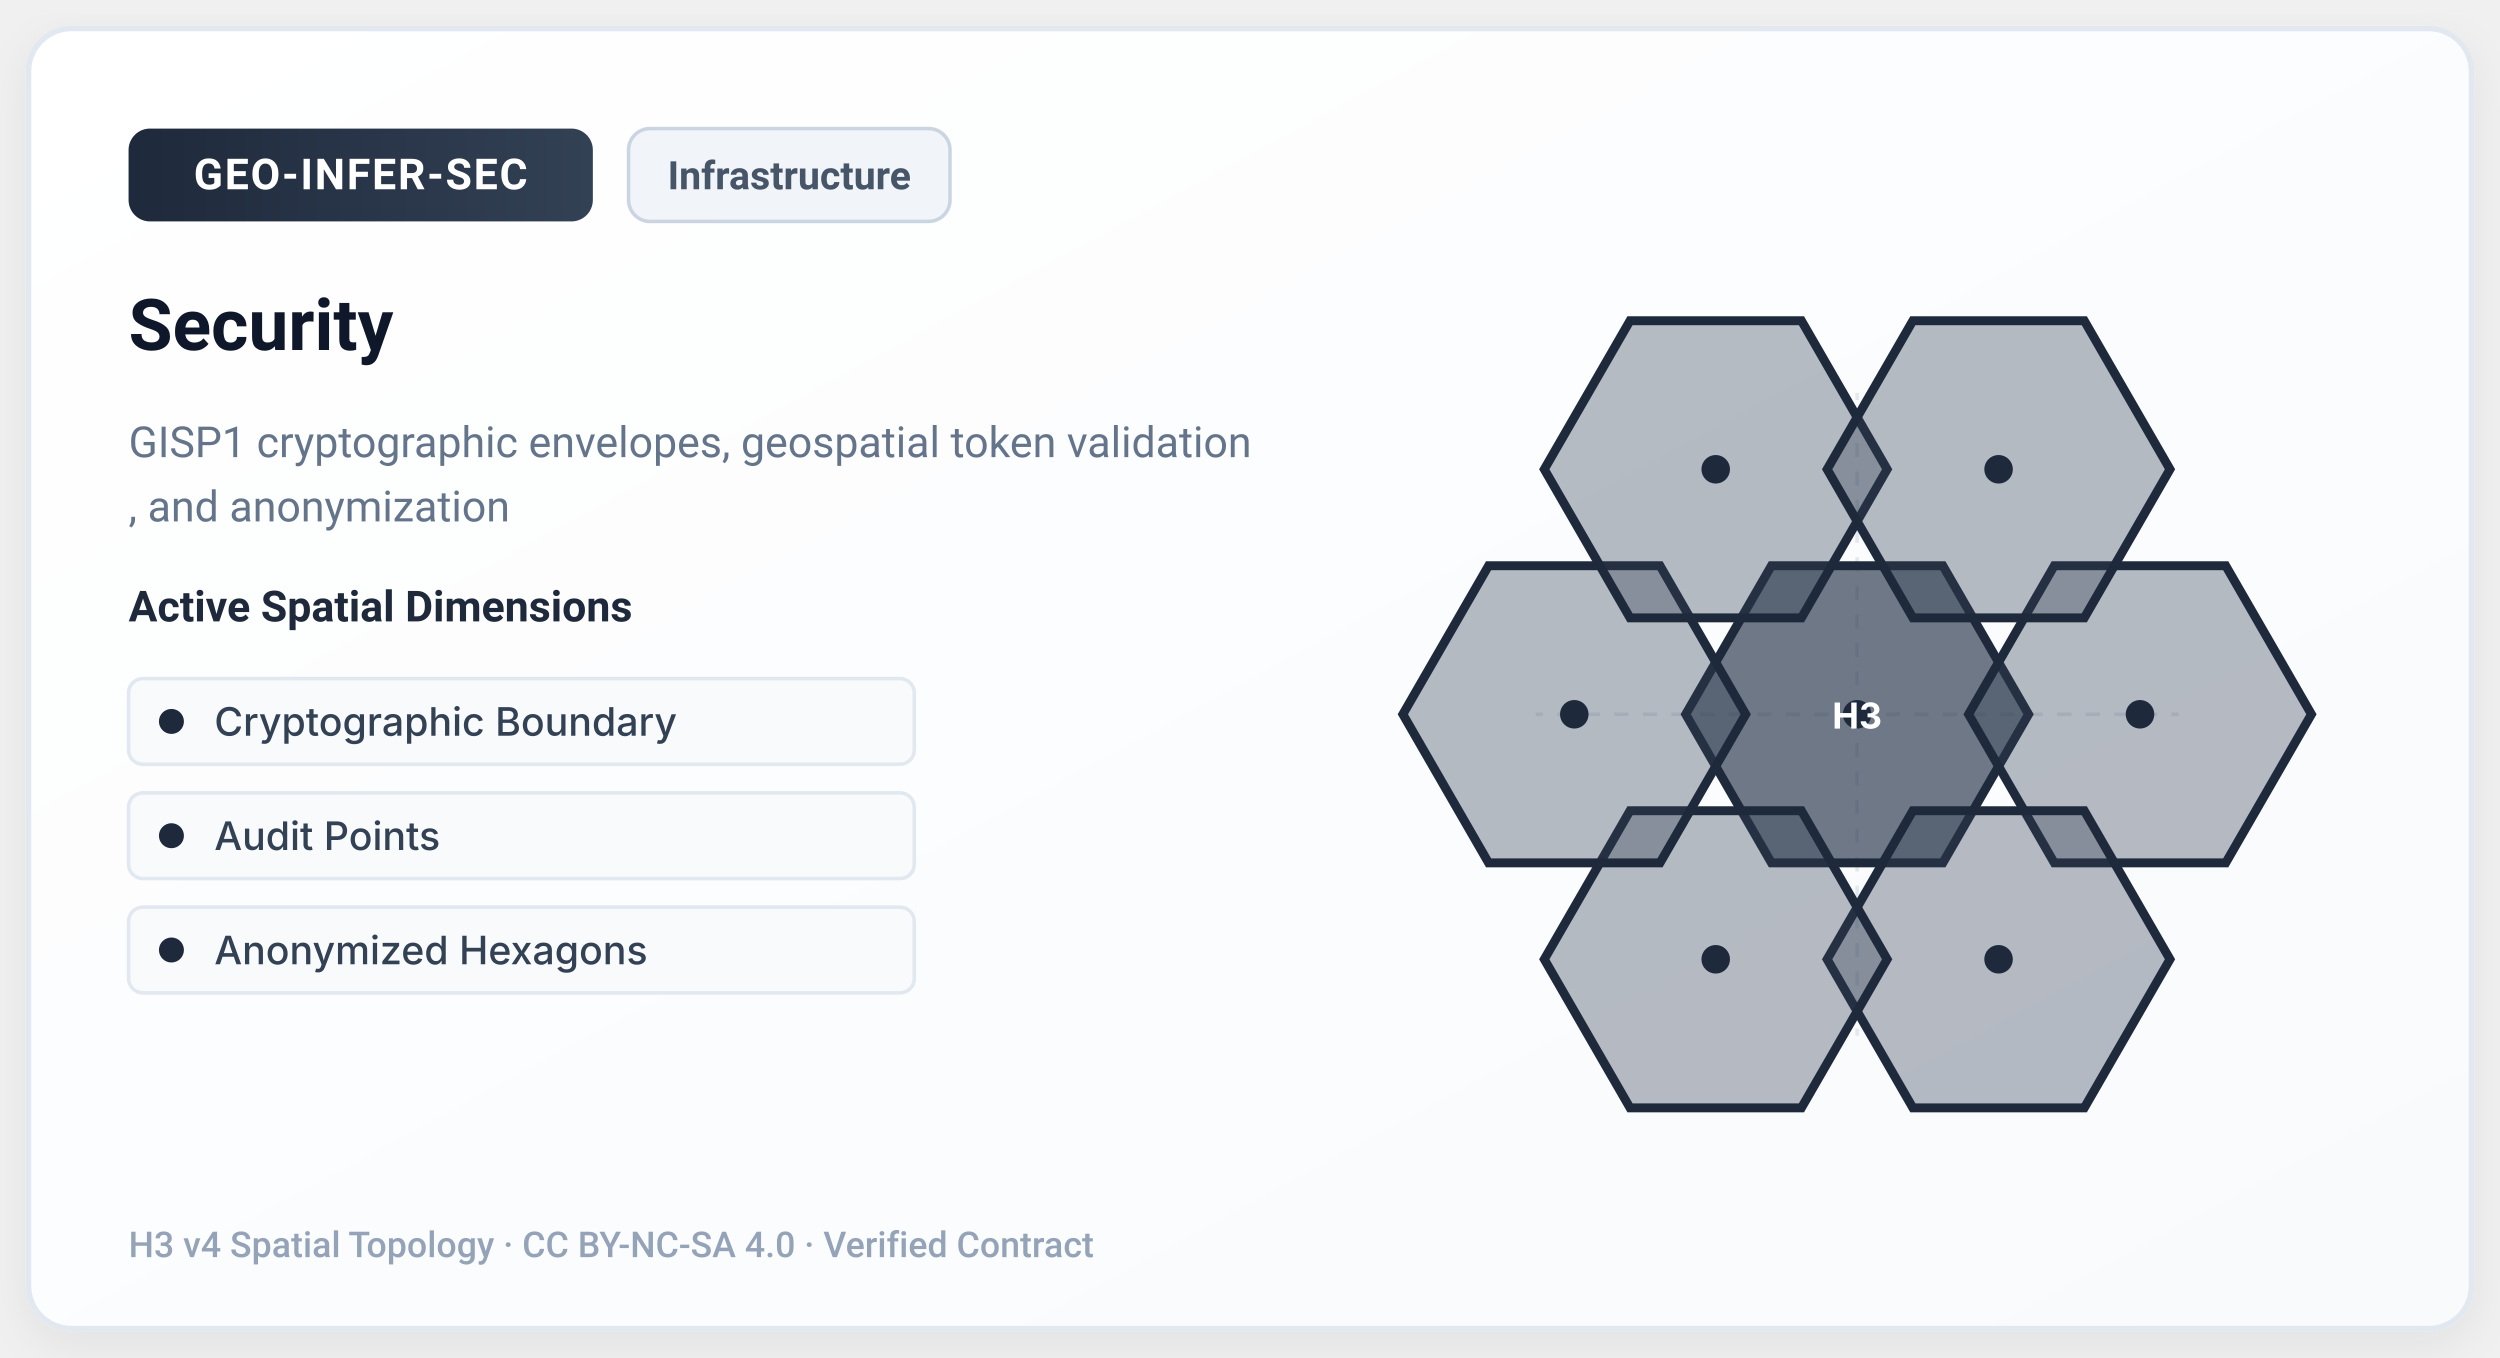
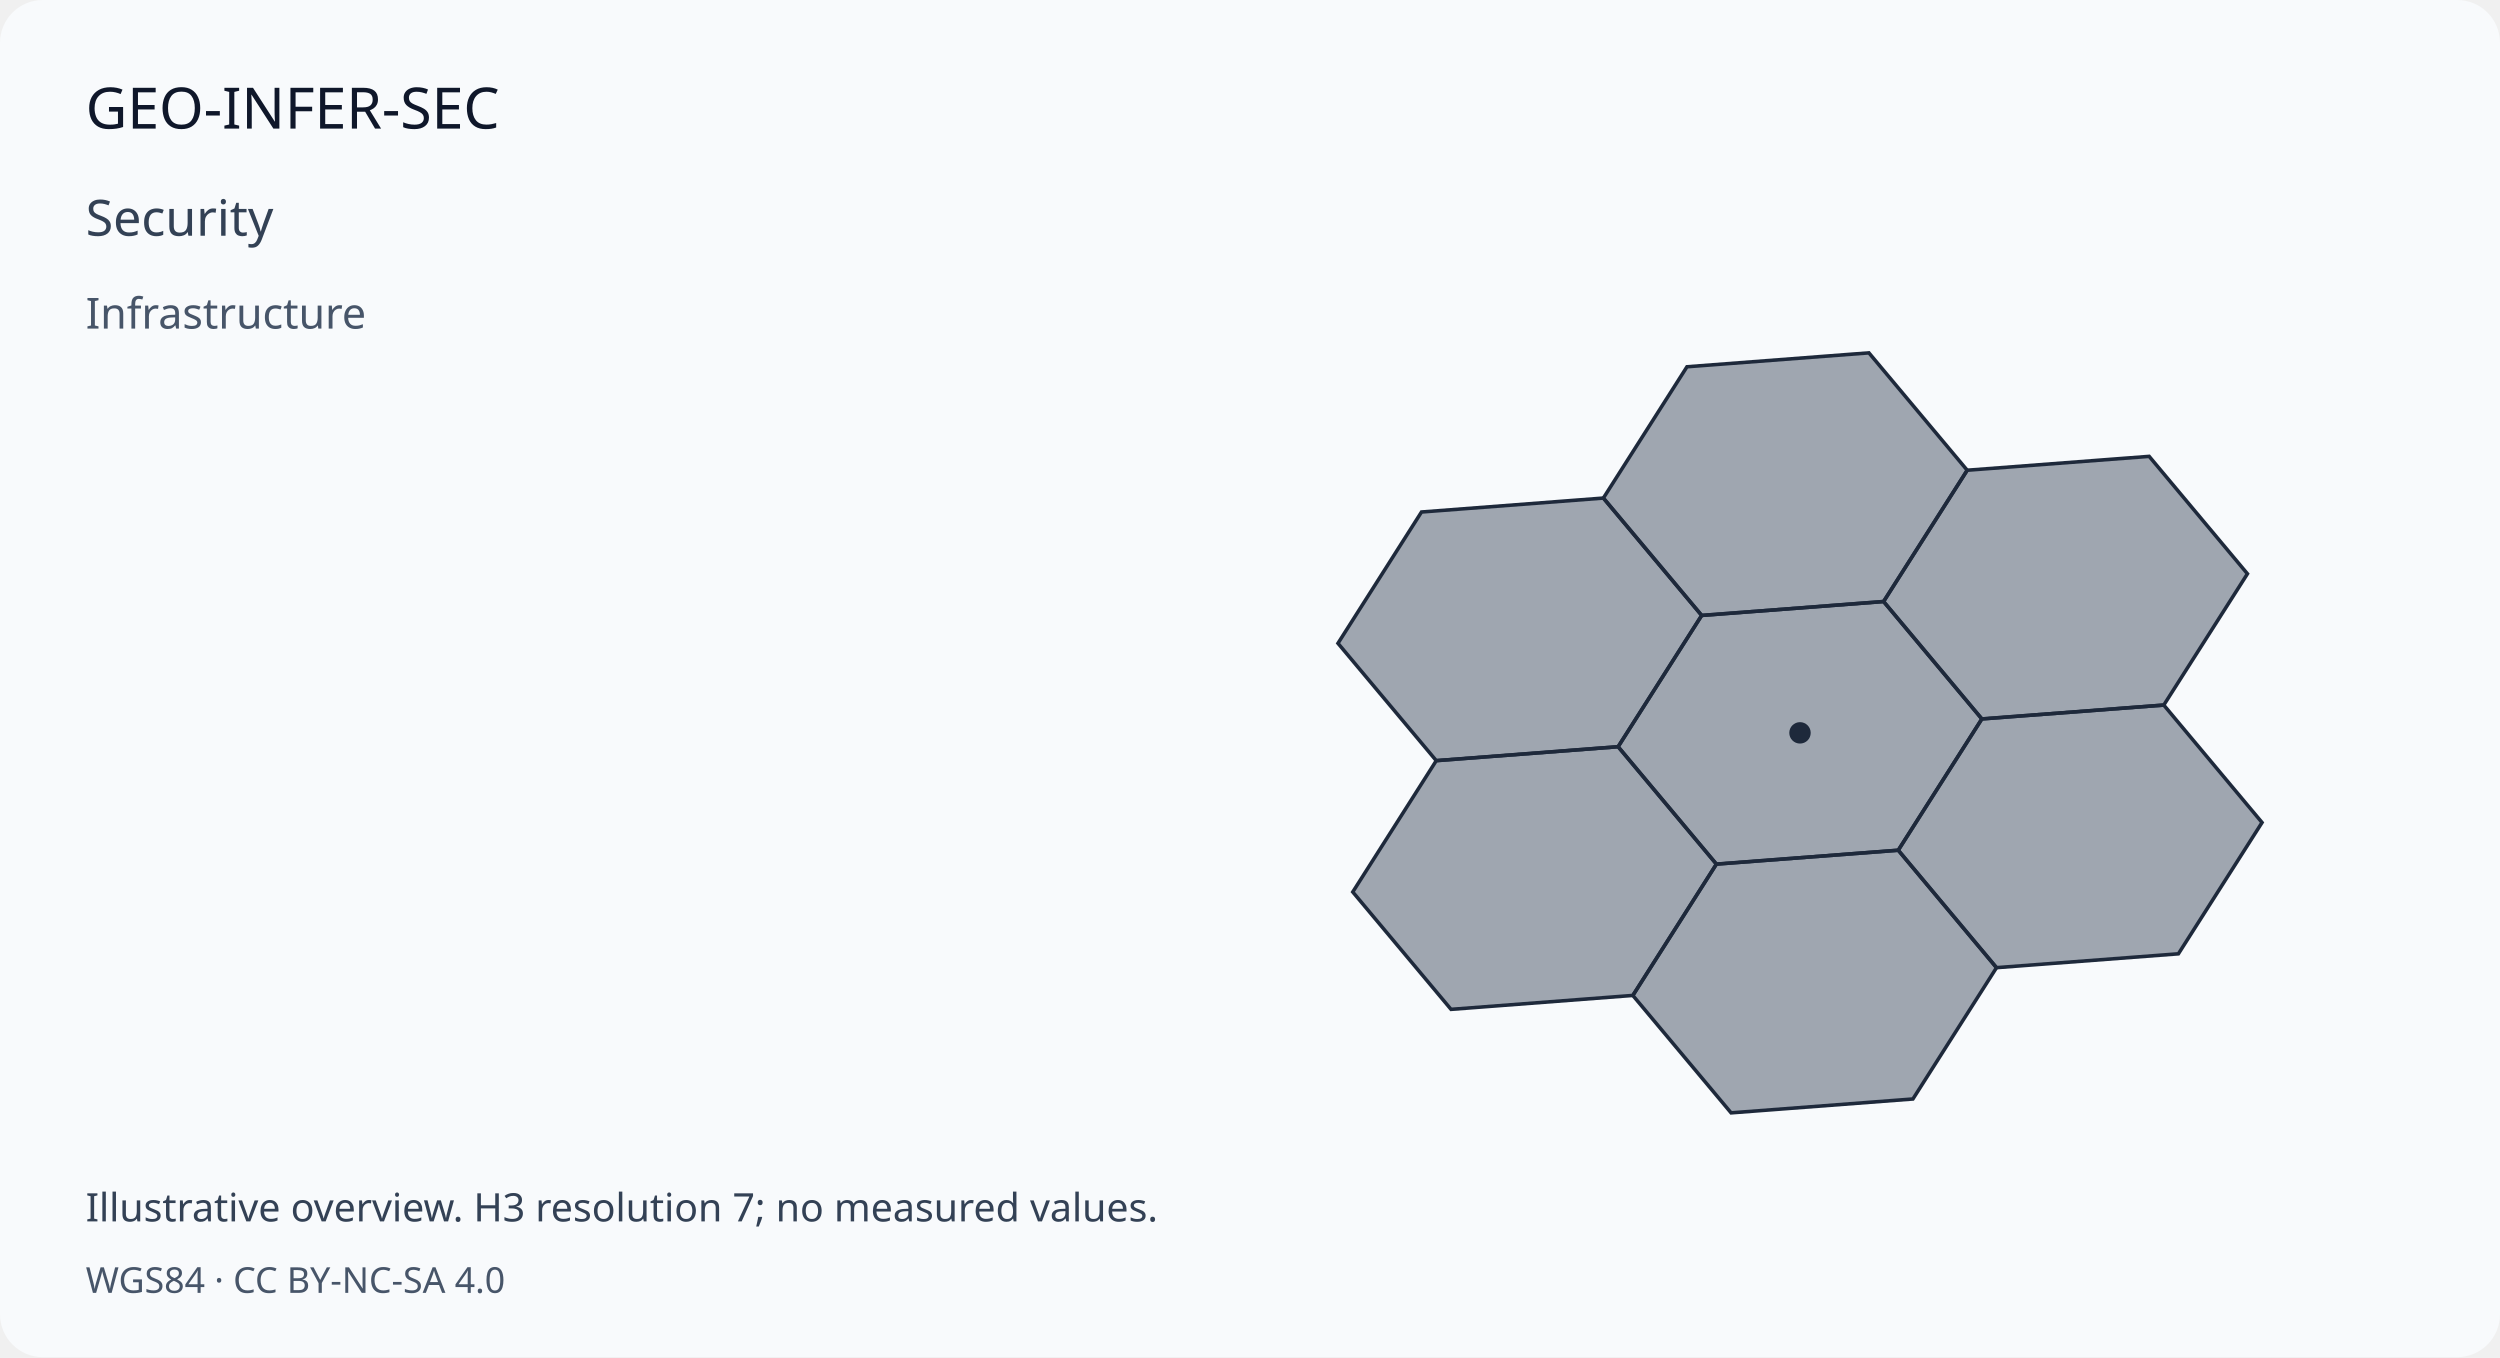
- <svg xmlns="http://www.w3.org/2000/svg" viewBox="0 0 700 380" width="700" height="380">
-   <defs>
-     <linearGradient id="bg-grad-SEC" x1="0%" y1="0%" x2="100%" y2="100%">
-       <stop offset="0%" stop-color="#ffffff" />
-       <stop offset="100%" stop-color="#f8fafc" />
-     </linearGradient>
-     <linearGradient id="badge-grad-SEC" x1="0%" y1="0%" x2="100%" y2="0%">
-       <stop offset="0%" stop-color="#1e293b" />
-       <stop offset="100%" stop-color="#334155" />
-     </linearGradient>
-     <filter id="shadow-SEC" x="-5%" y="-5%" width="110%" height="110%">
-       <feDropShadow dx="0" dy="4" stdDeviation="6" flood-opacity="0.06" />
-     </filter>
-   </defs>
-   <rect x="8" y="8" width="684" height="364" rx="12" fill="url(#bg-grad-SEC)" stroke="#e2e8f0" stroke-width="1.5" filter="url(#shadow-SEC)" />
-   <g transform="translate(0, 0)">
-     <rect x="36" y="36" width="130" height="26" rx="6" fill="url(#badge-grad-SEC)" />
-     <text x="101" y="53" text-anchor="middle" fill="#ffffff" font-family="-apple-system, BlinkMacSystemFont, Segoe UI, Roboto, sans-serif" font-size="12" font-weight="700" letter-spacing="0.5">GEO-INFER-SEC</text>
-     <rect x="176" y="36" width="90" height="26" rx="6" fill="#f1f5f9" stroke="#cbd5e1" stroke-width="1" />
-     <text x="221" y="53" text-anchor="middle" fill="#475569" font-family="-apple-system, BlinkMacSystemFont, Segoe UI, Roboto, sans-serif" font-size="11" font-weight="600">Infrastructure</text>
-     <text x="36" y="98" fill="#0f172a" font-family="-apple-system, BlinkMacSystemFont, Segoe UI, Roboto, sans-serif" font-size="20" font-weight="700">Security</text>
-     <text x="36" y="128" fill="#64748b" font-family="-apple-system, BlinkMacSystemFont, Segoe UI, Roboto, sans-serif" font-size="12" font-weight="400">
-       <tspan x="36" dy="0">GISP1 cryptographic envelopes, geospatial token validation</tspan>
-       <tspan x="36" dy="18">, and anonymization</tspan>
-     </text>
-     <text x="36" y="174" fill="#1e293b" font-family="-apple-system, BlinkMacSystemFont, Segoe UI, Roboto, sans-serif" font-size="12" font-weight="600">Active Spatial Dimensions</text>
-     <rect x="36" y="190" width="220" height="24" rx="4" fill="#f8fafc" stroke="#e2e8f0" stroke-width="1" />
-     <circle cx="48" cy="202" r="3.5" fill="#1e293b" />
-     <text x="60" y="206" fill="#334155" font-family="-apple-system, sans-serif" font-size="11" font-weight="500">Cryptographic Boundary</text>
-     <rect x="36" y="222" width="220" height="24" rx="4" fill="#f8fafc" stroke="#e2e8f0" stroke-width="1" />
-     <circle cx="48" cy="234" r="3.5" fill="#1e293b" />
-     <text x="60" y="238" fill="#334155" font-family="-apple-system, sans-serif" font-size="11" font-weight="500">Audit Points</text>
-     <rect x="36" y="254" width="220" height="24" rx="4" fill="#f8fafc" stroke="#e2e8f0" stroke-width="1" />
-     <circle cx="48" cy="266" r="3.5" fill="#1e293b" />
-     <text x="60" y="270" fill="#334155" font-family="-apple-system, sans-serif" font-size="11" font-weight="500">Anonymized Hexagons</text>
-     <text x="36" y="352" fill="#94a3b8" font-family="-apple-system, BlinkMacSystemFont, Segoe UI, Roboto, sans-serif" font-size="10" font-weight="500">H3 v4 Spatial Topology · CC BY-NC-SA 4.0 · Verified Contract</text>
-   </g>
-   <g>
-     <line x1="520" y1="200" x2="430" y2="200" stroke="#e2e8f0" stroke-width="1" stroke-dasharray="4,4" />
-     <line x1="520" y1="200" x2="610" y2="200" stroke="#e2e8f0" stroke-width="1" stroke-dasharray="4,4" />
-     <line x1="520" y1="200" x2="520" y2="110" stroke="#e2e8f0" stroke-width="1" stroke-dasharray="4,4" />
-     <line x1="520" y1="200" x2="520" y2="290" stroke="#e2e8f0" stroke-width="1" stroke-dasharray="4,4" />
-     <polygon points="568.0,200.0 544.0,241.6 496.0,241.6 472.0,200.0 496.0,158.4 544.0,158.4" fill="#334155" fill-opacity="0.7" stroke="#1e293b" stroke-width="2.5" />
-     <circle cx="520.0" cy="200.0" r="4" fill="#1e293b" />
-     <text x="520.0" y="204.0" text-anchor="middle" fill="#ffffff" font-family="-apple-system, sans-serif" font-size="10" font-weight="700">H3</text>
-     <polygon points="647.2,200.0 623.2,241.6 575.2,241.6 551.2,200.0 575.2,158.4 623.2,158.4" fill="#334155" fill-opacity="0.35" stroke="#1e293b" stroke-width="2.5" />
-     <circle cx="599.2" cy="200.0" r="4" fill="#1e293b" />
-     <polygon points="607.6,268.6 583.6,310.2 535.6,310.2 511.6,268.6 535.6,227.0 583.6,227.0" fill="#334155" fill-opacity="0.35" stroke="#1e293b" stroke-width="2.5" />
-     <circle cx="559.6" cy="268.6" r="4" fill="#1e293b" />
-     <polygon points="528.4,268.6 504.4,310.2 456.4,310.2 432.4,268.6 456.4,227.0 504.4,227.0" fill="#334155" fill-opacity="0.35" stroke="#1e293b" stroke-width="2.5" />
-     <circle cx="480.4" cy="268.6" r="4" fill="#1e293b" />
-     <polygon points="488.8,200.0 464.8,241.6 416.8,241.6 392.8,200.0 416.8,158.4 464.8,158.4" fill="#334155" fill-opacity="0.35" stroke="#1e293b" stroke-width="2.5" />
-     <circle cx="440.8" cy="200.0" r="4" fill="#1e293b" />
-     <polygon points="528.4,131.4 504.4,173.0 456.4,173.0 432.4,131.4 456.4,89.8 504.4,89.8" fill="#334155" fill-opacity="0.35" stroke="#1e293b" stroke-width="2.5" />
-     <circle cx="480.4" cy="131.4" r="4" fill="#1e293b" />
-     <polygon points="607.6,131.4 583.6,173.0 535.6,173.0 511.6,131.4 535.6,89.8 583.6,89.8" fill="#334155" fill-opacity="0.35" stroke="#1e293b" stroke-width="2.5" />
-     <circle cx="559.6" cy="131.4" r="4" fill="#1e293b" />
-   </g>
+ <svg xmlns="http://www.w3.org/2000/svg" role="img" aria-labelledby="title-SEC desc-SEC" viewBox="0 0 700 380" width="700" height="380">
+   <rect width="100%" height="100%" rx="12" fill="#f8fafc" />
+   <text x="24" y="36" font-family="sans-serif" font-size="16" fill="#0f172a">GEO-INFER-SEC</text>
+   <text x="24" y="66" font-family="sans-serif" font-size="14" fill="#334155">Security</text>
+   <text x="24" y="92" font-family="sans-serif" font-size="12" fill="#475569">Infrastructure</text>
+   <polygon data-h3="872830828ffffff" points="531.510,238.063 554.921,201.300 527.402,168.425 476.471,172.318 453.071,209.082 480.590,241.953 531.510,238.063" fill="#334155" fill-opacity="0.45" stroke="#1e293b" />
+   <polygon data-h3="872830829ffffff" points="453.071,209.082 476.471,172.318 448.946,139.456 398.020,143.360 374.630,180.124 402.155,212.983 453.071,209.082" fill="#334155" fill-opacity="0.45" stroke="#1e293b" />
+   <polygon data-h3="87283082affffff" points="605.856,197.419 629.282,160.660 601.763,127.782 550.817,131.666 527.402,168.425 554.921,201.300 605.856,197.419" fill="#334155" fill-opacity="0.45" stroke="#1e293b" />
+   <polygon data-h3="87283082bffffff" points="527.402,168.425 550.817,131.666 523.292,98.800 472.351,102.696 448.946,139.456 476.471,172.318 527.402,168.425" fill="#334155" fill-opacity="0.45" stroke="#1e293b" />
+   <polygon data-h3="87283082cffffff" points="535.617,307.714 559.023,270.946 531.510,238.063 480.590,241.953 457.194,278.721 484.707,311.600 535.617,307.714" fill="#334155" fill-opacity="0.45" stroke="#1e293b" />
+   <polygon data-h3="87283082dffffff" points="457.194,278.721 480.590,241.953 453.071,209.082 402.155,212.983 378.770,249.751 406.289,282.619 457.194,278.721" fill="#334155" fill-opacity="0.45" stroke="#1e293b" />
+   <polygon data-h3="87283082effffff" points="609.948,267.068 633.370,230.305 605.856,197.419 554.921,201.300 531.510,238.063 559.023,270.946 609.948,267.068" fill="#334155" fill-opacity="0.45" stroke="#1e293b" />
+   <circle cx="504.0" cy="205.2" r="3" fill="#1e293b" />
+   <text x="24" y="342" font-family="sans-serif" font-size="11" fill="#334155">Illustrative overview. H3 resolution 7; no measured values.</text>
+   <text x="24" y="362" font-family="sans-serif" font-size="10" fill="#475569">WGS84 · CC BY-NC-SA 4.0</text>
</svg>
